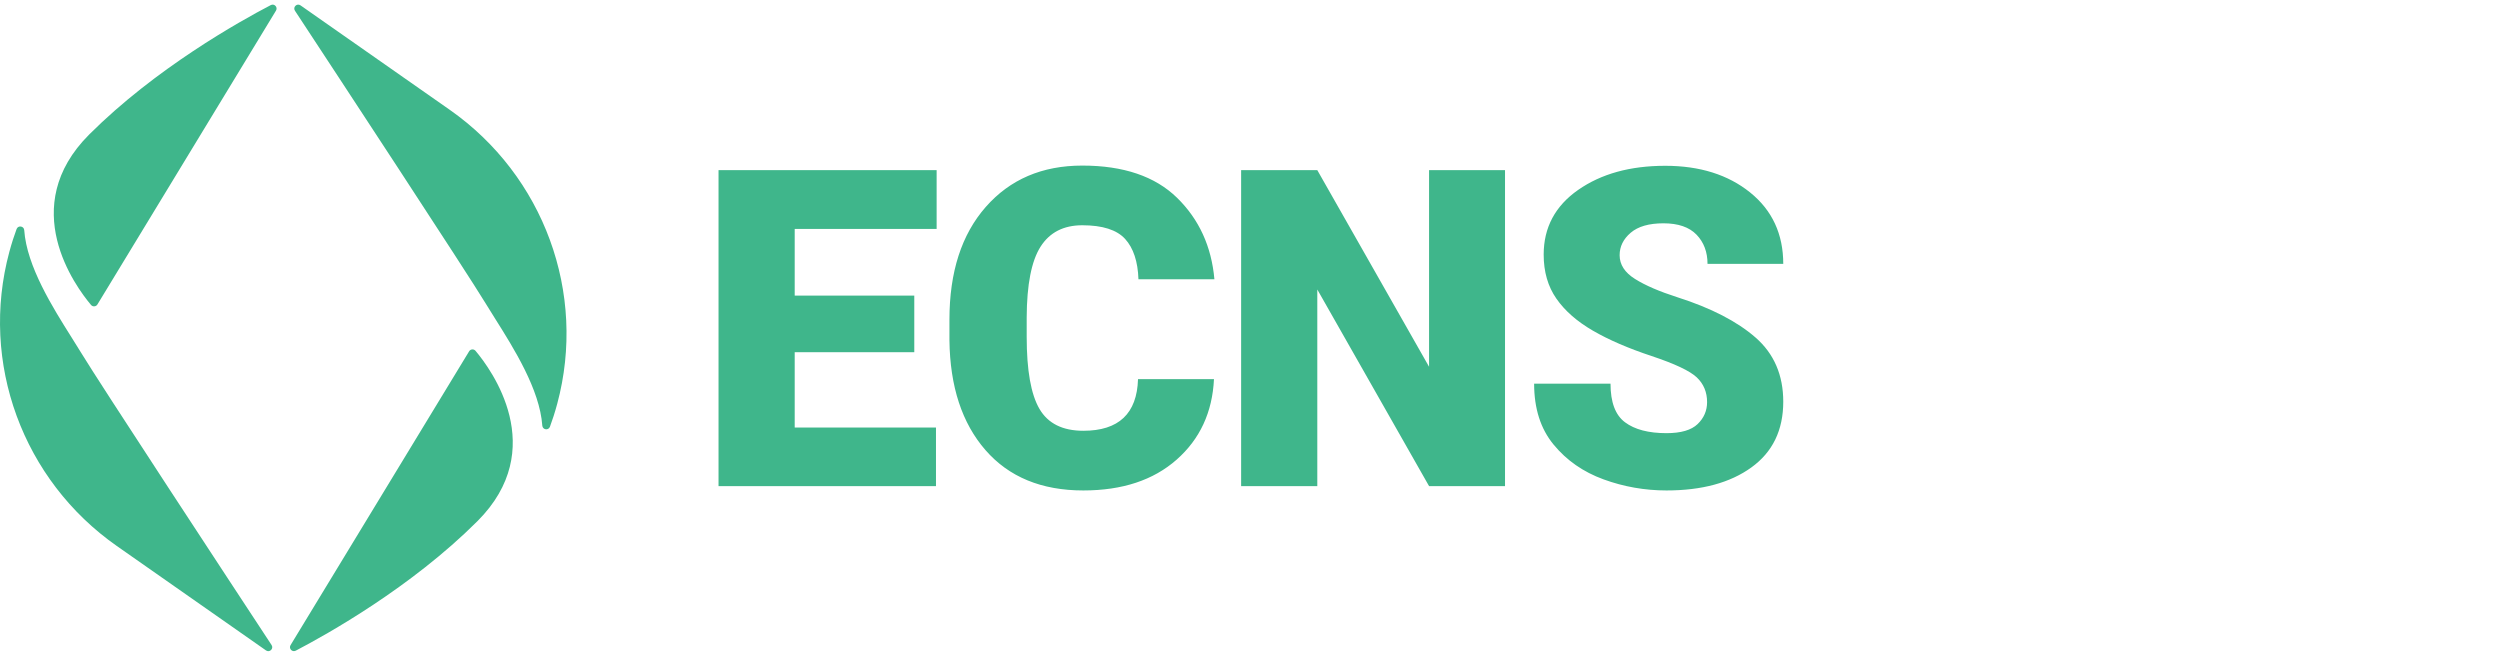
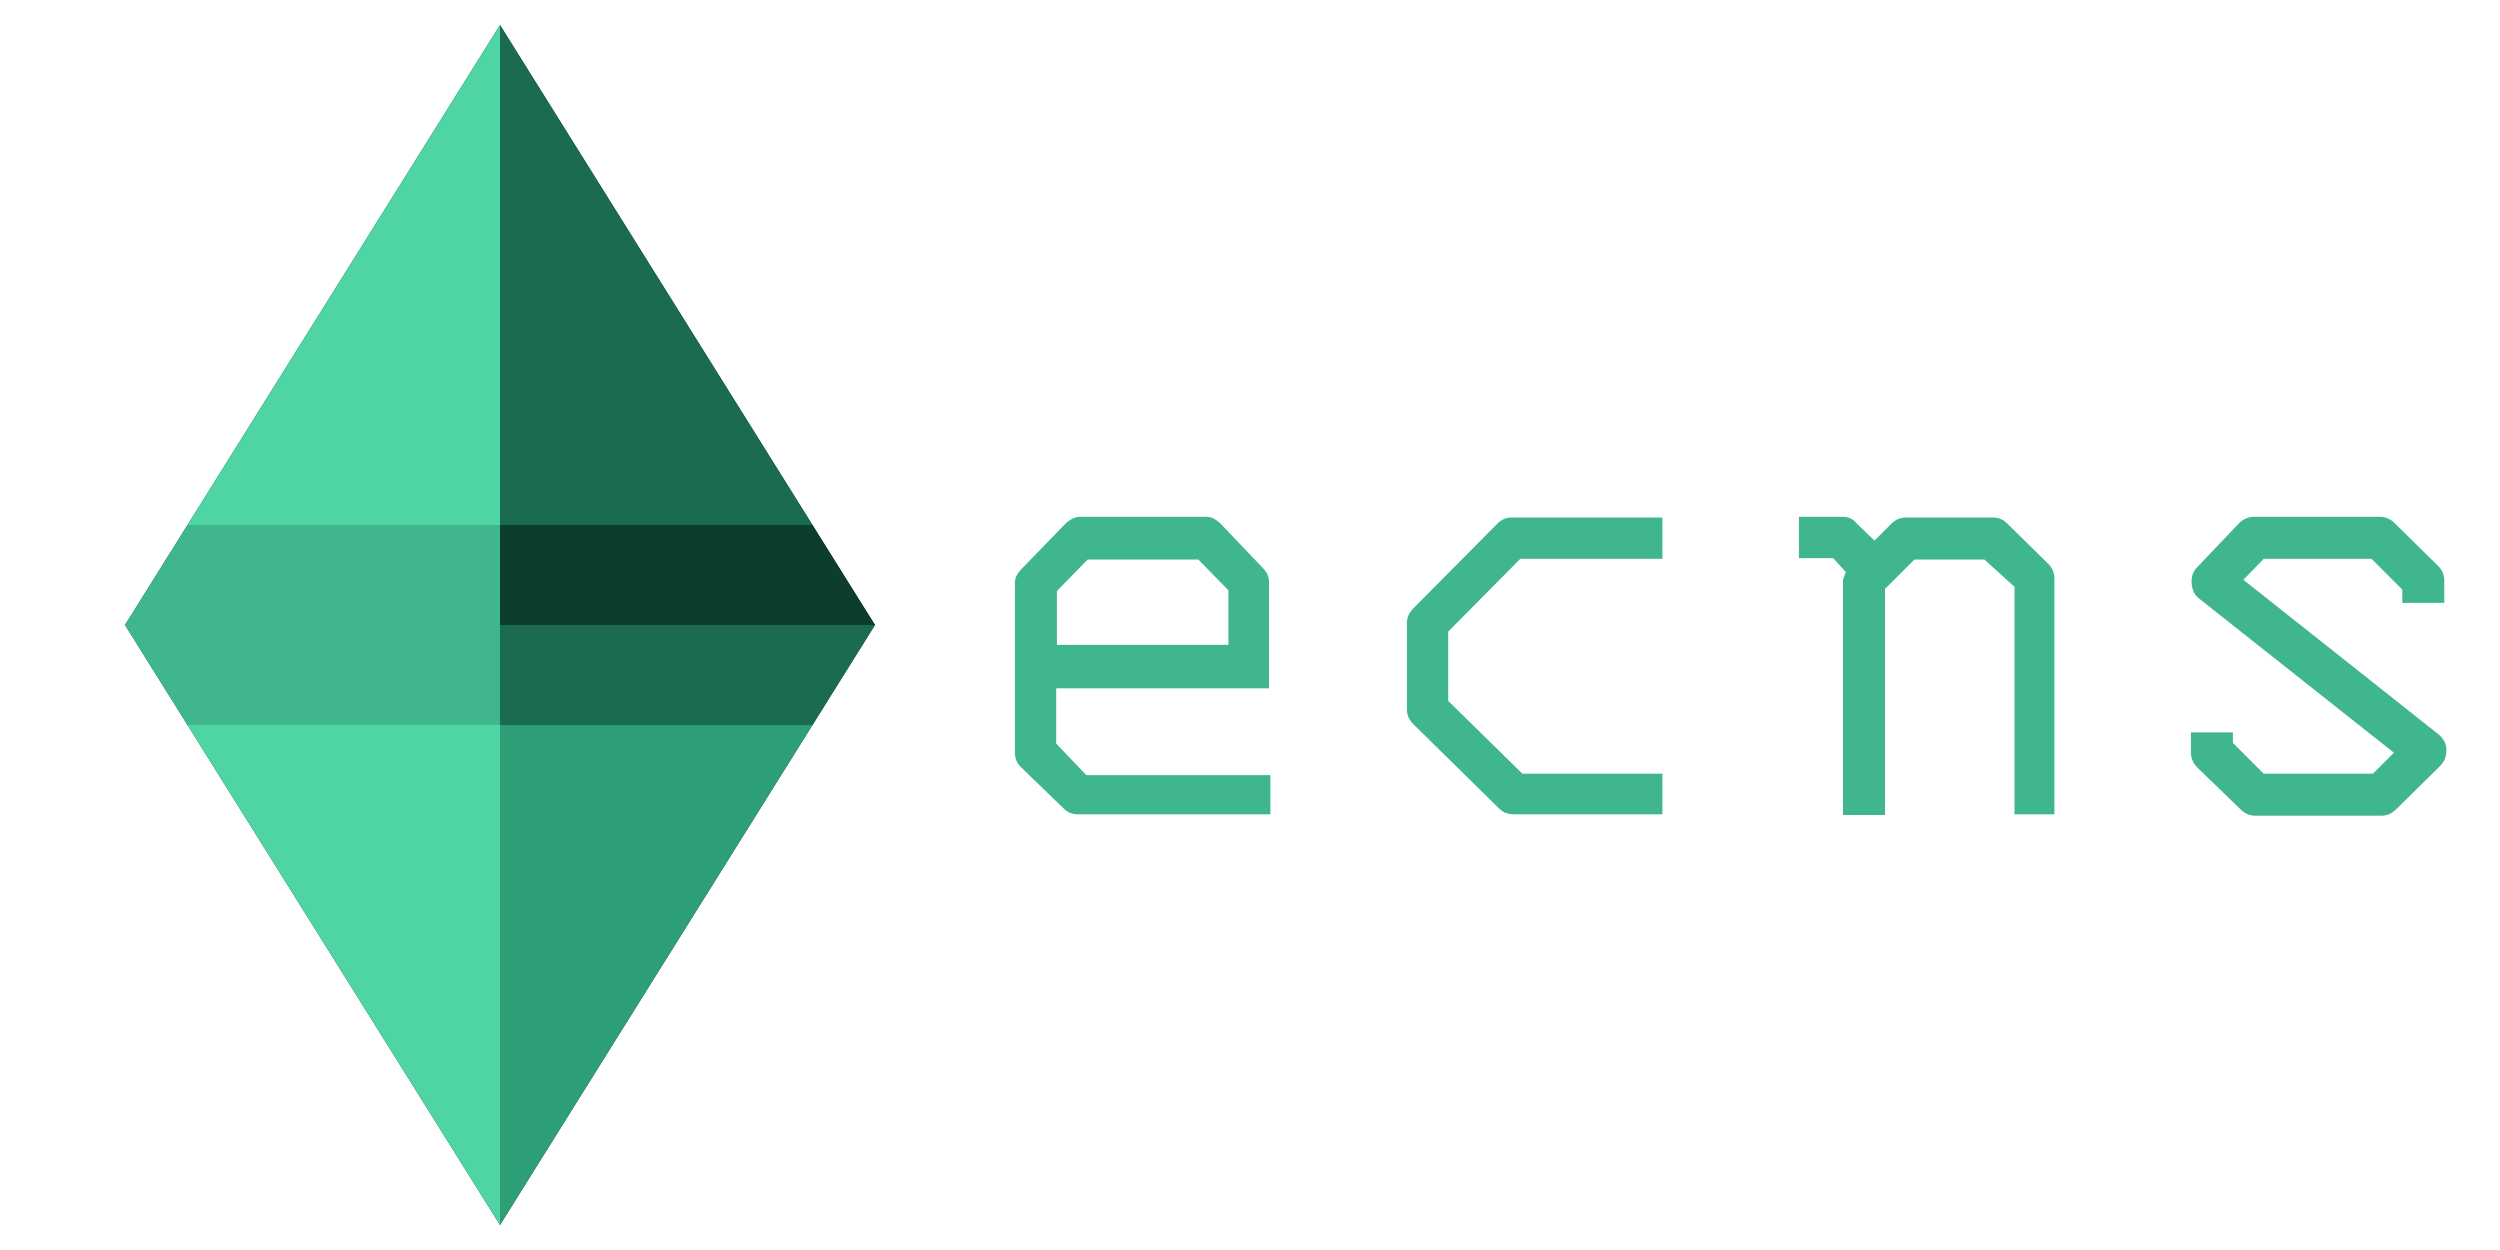
- <svg xmlns="http://www.w3.org/2000/svg" viewBox="0 0 360 94" width="360" height="94" fill="none">
-   <defs>
-     <style>
-       @font-face {
-         font-family: 'Satoshi';
-         src: url('/fonts/sans-serif/Satoshi-Variable.woff2') format('woff2'),
-              url('/fonts/sans-serif/Satoshi-Variable.woff') format('woff');
-         font-weight: 300 900;
-         font-display: swap;
-       }
-     </style>
-   </defs>
-   <path fill-rule="evenodd" clip-rule="evenodd" d="M42.473 1.549C42.129 1.026 42.762 0.413 43.275 0.773L64.757 15.809C78.297 25.287 84.531 42.208 80.239 58.154C79.899 59.418 79.534 60.523 79.191 61.45C78.979 62.024 78.134 61.9 78.091 61.289C77.729 56.097 73.99 50.161 71.277 45.853C70.793 45.084 70.341 44.366 69.947 43.714C67.309 39.351 48.217 10.285 42.473 1.549ZM14.029 43.841L39.742 1.531C40.041 1.039 39.504 0.467 38.994 0.733C34.499 3.076 22.369 9.857 12.847 19.367C2.411 29.79 10.845 41.225 13.108 43.913C13.358 44.21 13.827 44.173 14.029 43.841ZM39.107 92.885C39.451 93.408 38.819 94.02 38.305 93.661L16.823 78.624C3.283 69.147 -2.951 52.226 1.342 36.279C1.682 35.016 2.046 33.91 2.389 32.984C2.602 32.41 3.446 32.533 3.489 33.144C3.851 38.337 7.59 44.273 10.303 48.581C10.788 49.35 11.239 50.068 11.634 50.719C14.271 55.083 33.363 84.149 39.107 92.885ZM41.84 92.899L67.554 50.588C67.755 50.257 68.224 50.22 68.474 50.517C70.738 53.204 79.172 64.64 68.736 75.062C59.213 84.573 47.084 91.353 42.589 93.697C42.079 93.963 41.541 93.39 41.84 92.899Z" fill="#3FB68B" />
-   <text x="100" y="70" font-family="Satoshi, -apple-system, BlinkMacSystemFont, 'Segoe UI', Roboto, Helvetica, Arial, sans-serif" font-weight="800" font-size="64" letter-spacing="-0.02em" fill="#3FB68B">ECNS</text>
+ <svg xmlns="http://www.w3.org/2000/svg" viewBox="0 0 200 100" fill="none">
+   <g>
+     <polygon points="40,2 70,50 40,98 10,50" fill="#0D3D2E" />
+     <polygon points="40,2 15,42 40,42" fill="#4FD4A4" />
+     <polygon points="40,2 65,42 40,42" fill="#1A6B50" />
+     <polygon points="15,42 10,50 40,50 40,42" fill="#3FB68B" />
+     <polygon points="65,42 70,50 40,50 40,42" fill="#0D3D2E" />
+     <polygon points="10,50 15,58 40,58 40,50" fill="#3FB68B" />
+     <polygon points="70,50 65,58 40,58 40,50" fill="#1A6B50" />
+     <polygon points="15,58 40,98 40,58" fill="#4FD4A4" />
+     <polygon points="65,58 40,98 40,58" fill="#2E9E76" />
+   </g>
+   <g transform="translate(-37, 0)">
+     <path d="m 121.496,55.064 v 4.424 l 2.408,2.52 h 14.728 v 3.136 h -15.4 q -0.672,0 -1.12,-0.448 l -3.472,-3.36 q -0.448,-0.448 -0.448,-1.176 V 46.608 q 0,-0.56 0.56,-1.12 l 3.416,-3.528 q 0.616,-0.616 1.232,-0.616 h 10.136 q 0.56,0 1.176,0.616 l 3.304,3.472 q 0.504,0.504 0.504,1.12 v 8.512 z m 0.056,-3.472 h 13.72 v -4.368 l -2.408,-2.464 h -8.848 l -2.464,2.52 z M 169.992,41.4 v 3.304 h -11.368 l -5.768,5.824 v 5.544 l 5.936,5.824 h 11.2 v 3.248 h -11.872 q -0.728,0 -1.176,-0.448 l -6.888,-6.776 q -0.504,-0.504 -0.504,-1.176 v -6.888 q 0,-0.672 0.504,-1.176 l 6.72,-6.776 q 0.504,-0.504 1.12,-0.504 z m 16.968,1.848 1.344,-1.344 q 0.504,-0.504 1.176,-0.504 h 6.944 q 0.672,0 1.12,0.448 l 3.304,3.248 q 0.504,0.504 0.504,1.176 v 18.872 h -3.192 v -18.2 l -2.408,-2.184 h -5.6 l -2.352,2.352 V 65.2 h -3.36 V 46.44 q 0,-0.112 0.224,-0.672 l -1.008,-1.12 h -2.744 v -3.304 h 3.528 q 0.672,0 1.064,0.504 z m 42.224,3.92 -2.464,-2.464 h -8.624 l -1.624,1.68 15.624,12.376 q 0.616,0.532 0.616,1.232 0,0.784 -0.504,1.288 l -3.528,3.472 q -0.504,0.504 -1.176,0.504 h -10.08 q -0.672,0 -1.176,-0.504 l -3.472,-3.36 q -0.504,-0.504 -0.504,-1.232 v -1.568 h 3.36 v 0.84 l 2.464,2.464 h 8.736 l 1.68,-1.68 -15.568,-12.32 q -0.532,-0.364 -0.616,-1.232 v -0.196 q 0,-0.644 0.448,-1.092 l 3.36,-3.528 q 0.504,-0.504 1.232,-0.504 h 10.024 q 0.672,0 1.176,0.504 l 3.472,3.416 q 0.504,0.504 0.504,1.176 v 1.792 h -3.36 z" style="fill:#3fb68b" aria-label="ecns" />
+   </g>
</svg>
